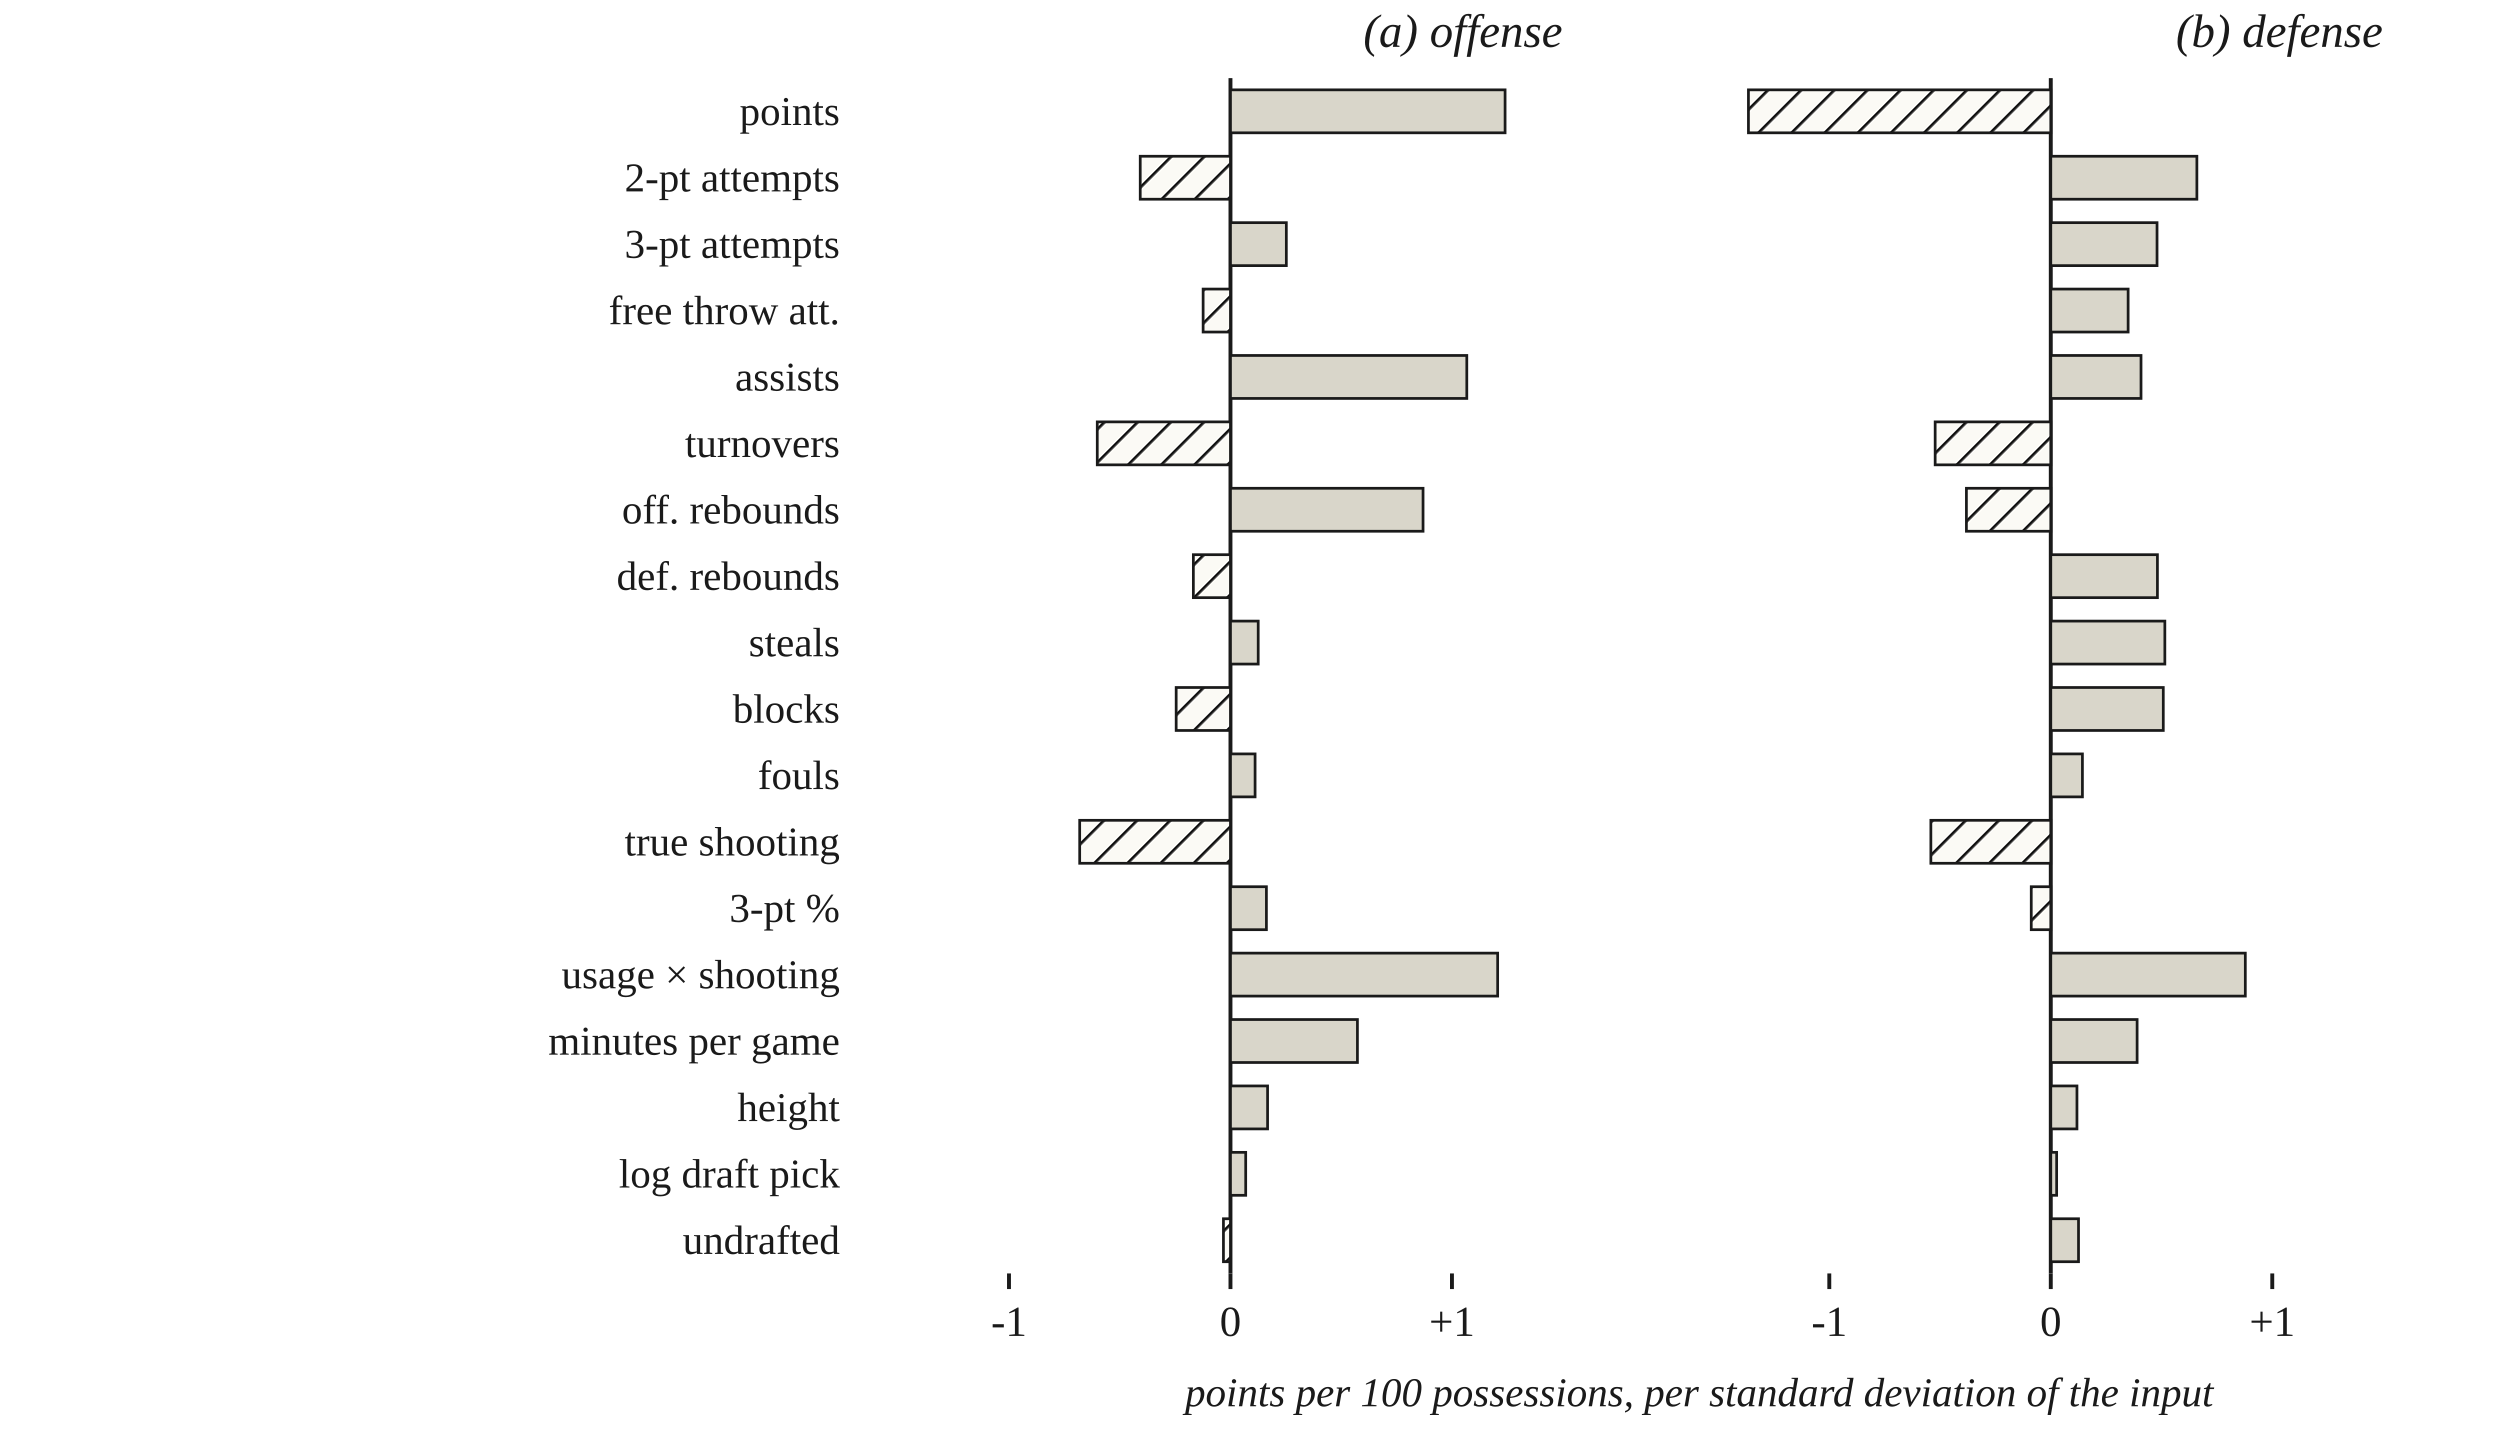
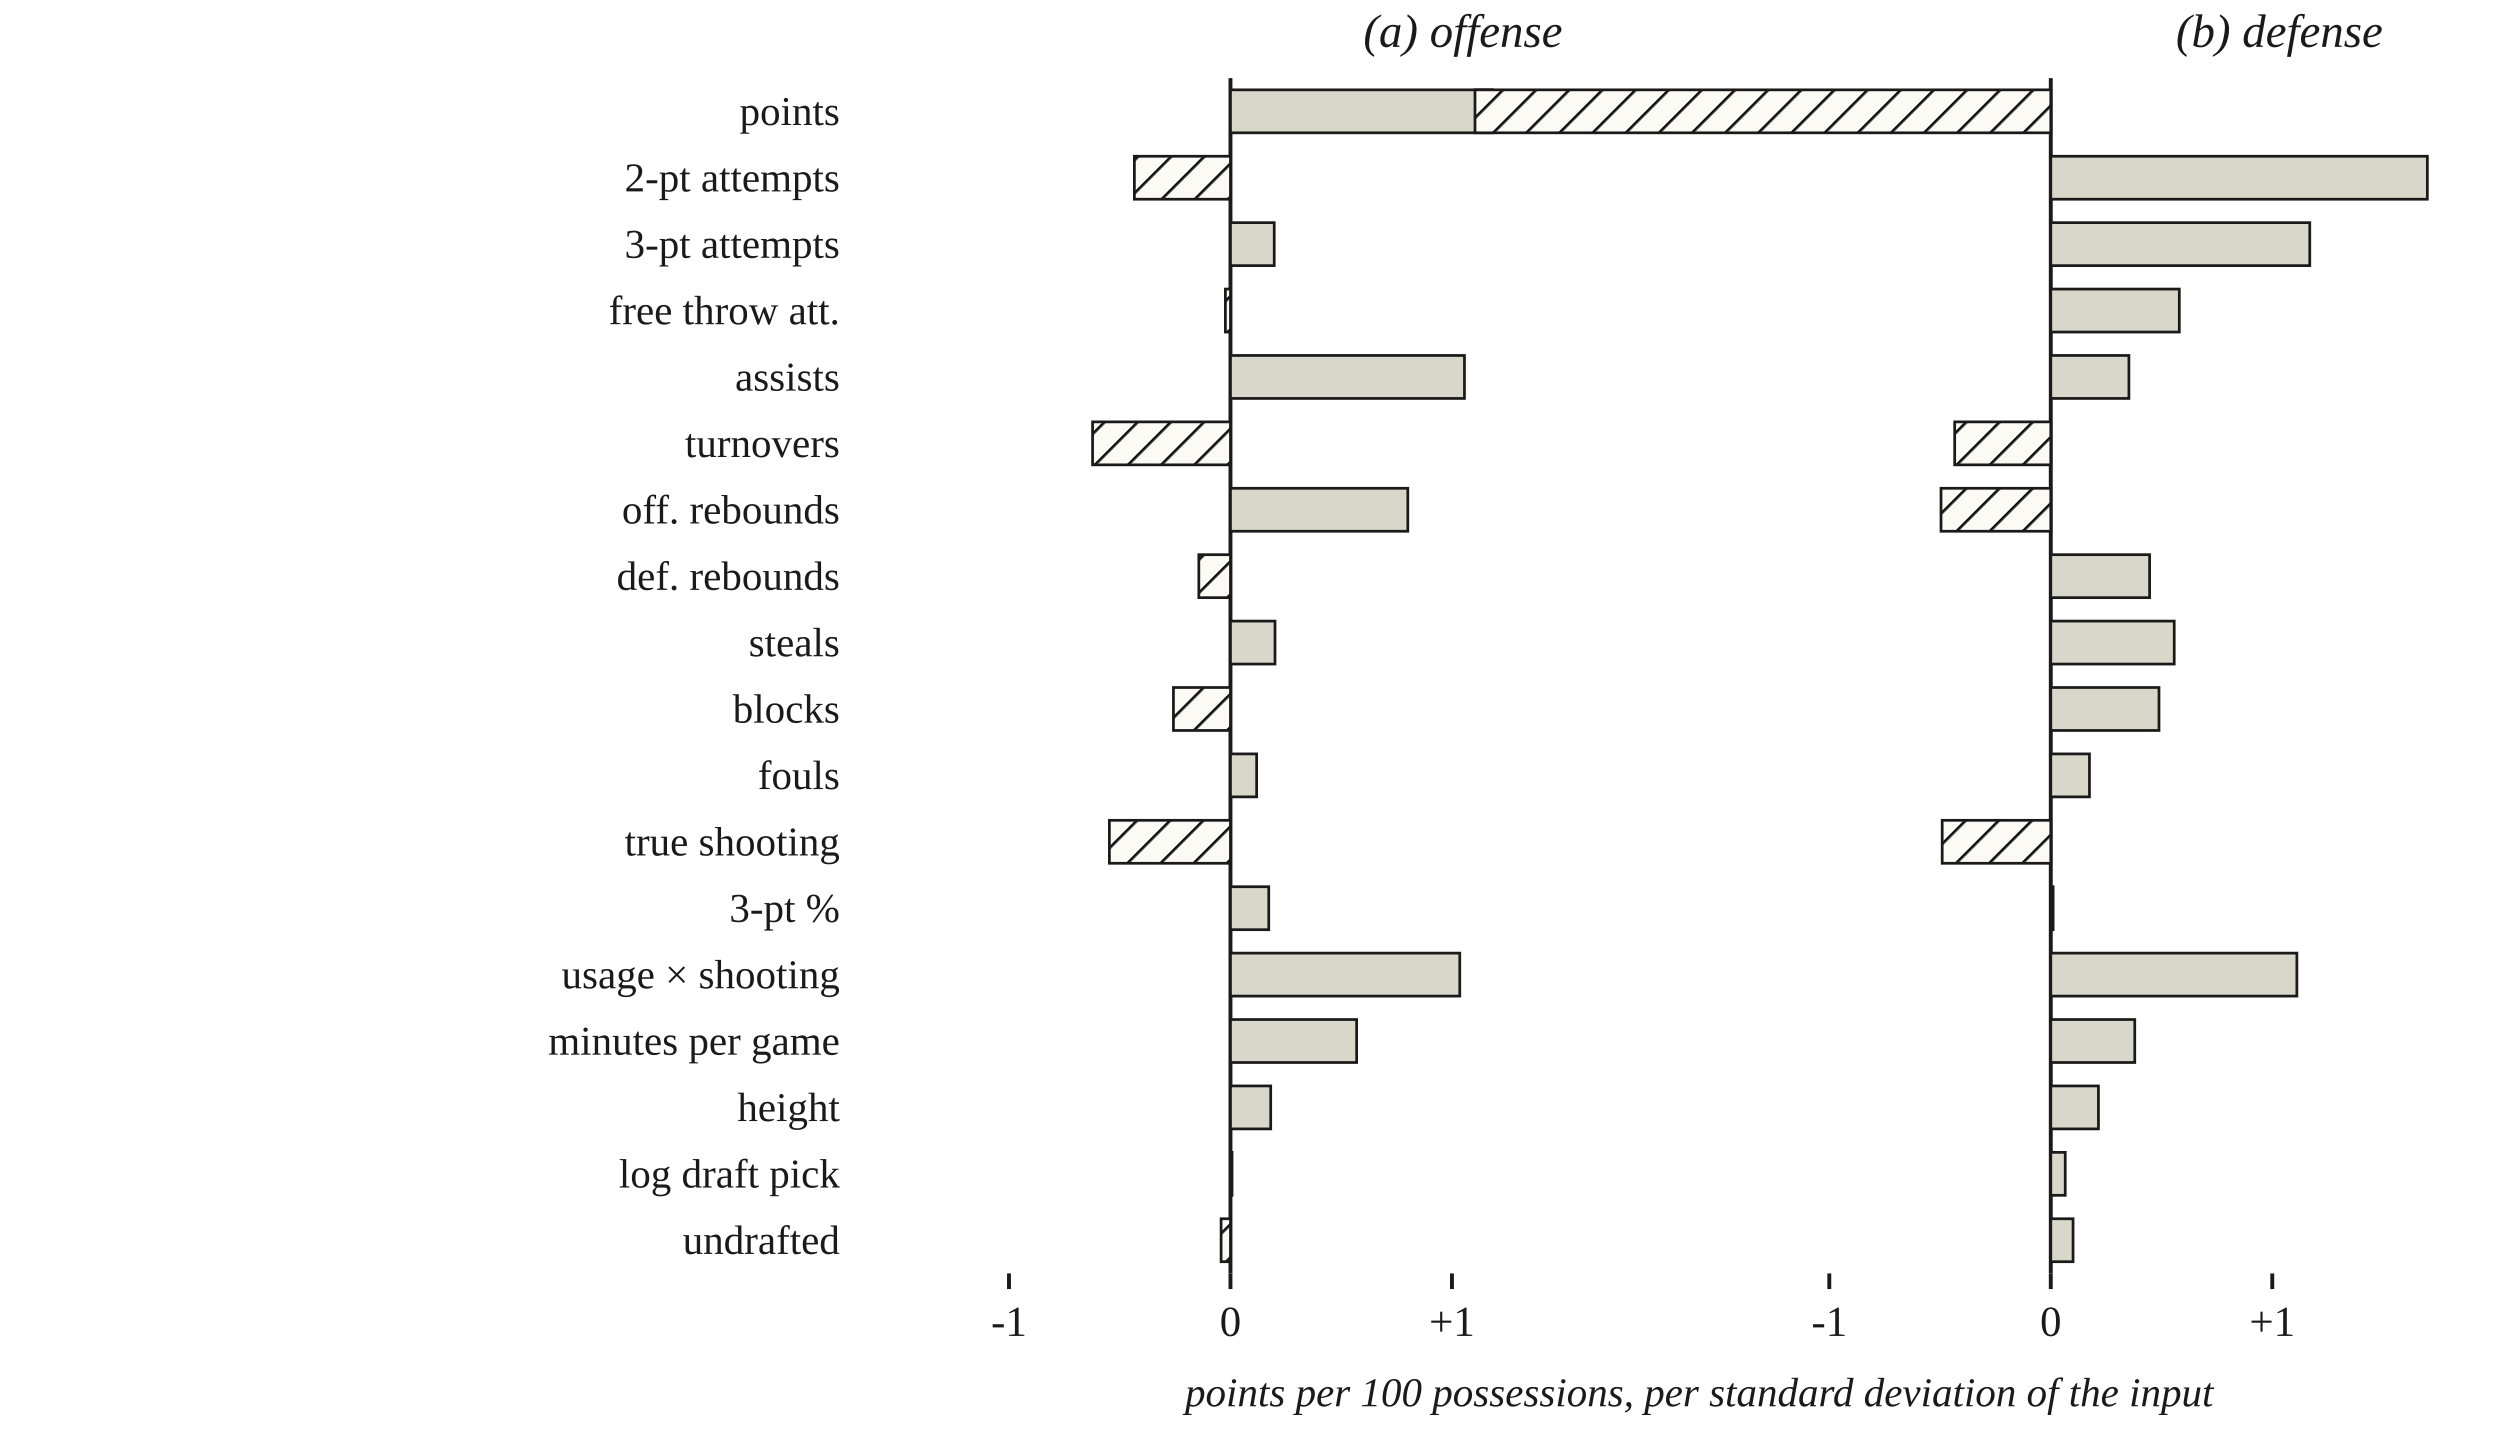
<svg xmlns="http://www.w3.org/2000/svg" viewBox="0 0 640 366" width="100%" role="img" aria-label="Bar charts of the box formula's coefficients for offense and defense">
  <defs>
    <pattern id="hatch" width="6" height="6" patternUnits="userSpaceOnUse" patternTransform="rotate(45)">
      <rect width="6" height="6" fill="#fbfaf5" />
      <line x1="0" y1="0" x2="0" y2="6" stroke="#1a1a1a" stroke-width="1.4" />
    </pattern>
    <pattern id="dots" width="5" height="5" patternUnits="userSpaceOnUse">
      <rect width="5" height="5" fill="#fbfaf5" />
      <circle cx="2.5" cy="2.5" r=".9" fill="#1a1a1a" />
    </pattern>
    <marker id="arrow" viewBox="0 0 10 10" refX="9" refY="5" markerWidth="7" markerHeight="7" orient="auto-start-reverse">
      <path d="M 0 1 L 9 5 L 0 9 z" fill="#1a1a1a" />
    </marker>
  </defs>
  <line x1="315" y1="20" x2="315" y2="326" stroke="#1a1a1a" stroke-width="1.0" />
-   <rect x="315" y="23" width="70.3" height="11" rx="0" fill="#d9d6ca" stroke="#1a1a1a" stroke-width="0.7" />
-   <rect x="291.9" y="40" width="23.1" height="11" rx="0" fill="url(#hatch)" stroke="#1a1a1a" stroke-width="0.7" />
-   <rect x="315" y="57" width="14.3" height="11" rx="0" fill="#d9d6ca" stroke="#1a1a1a" stroke-width="0.7" />
-   <rect x="308" y="74" width="7" height="11" rx="0" fill="url(#hatch)" stroke="#1a1a1a" stroke-width="0.7" />
-   <rect x="315" y="91" width="60.5" height="11" rx="0" fill="#d9d6ca" stroke="#1a1a1a" stroke-width="0.7" />
-   <rect x="280.9" y="108" width="34.1" height="11" rx="0" fill="url(#hatch)" stroke="#1a1a1a" stroke-width="0.7" />
-   <rect x="315" y="125" width="49.3" height="11" rx="0" fill="#d9d6ca" stroke="#1a1a1a" stroke-width="0.7" />
-   <rect x="305.5" y="142" width="9.5" height="11" rx="0" fill="url(#hatch)" stroke="#1a1a1a" stroke-width="0.7" />
-   <rect x="315" y="159" width="7.1" height="11" rx="0" fill="#d9d6ca" stroke="#1a1a1a" stroke-width="0.7" />
-   <rect x="301.1" y="176" width="13.9" height="11" rx="0" fill="url(#hatch)" stroke="#1a1a1a" stroke-width="0.7" />
-   <rect x="315" y="193" width="6.3" height="11" rx="0" fill="#d9d6ca" stroke="#1a1a1a" stroke-width="0.7" />
-   <rect x="276.4" y="210" width="38.6" height="11" rx="0" fill="url(#hatch)" stroke="#1a1a1a" stroke-width="0.7" />
-   <rect x="315" y="227" width="9.2" height="11" rx="0" fill="#d9d6ca" stroke="#1a1a1a" stroke-width="0.7" />
-   <rect x="315" y="244" width="68.4" height="11" rx="0" fill="#d9d6ca" stroke="#1a1a1a" stroke-width="0.7" />
-   <rect x="315" y="261" width="32.5" height="11" rx="0" fill="#d9d6ca" stroke="#1a1a1a" stroke-width="0.7" />
-   <rect x="315" y="278" width="9.5" height="11" rx="0" fill="#d9d6ca" stroke="#1a1a1a" stroke-width="0.7" />
-   <rect x="315" y="295" width="3.9" height="11" rx="0" fill="#d9d6ca" stroke="#1a1a1a" stroke-width="0.7" />
-   <rect x="313.2" y="312" width="1.8" height="11" rx="0" fill="url(#hatch)" stroke="#1a1a1a" stroke-width="0.7" />
+   <rect x="315" y="23" width="67.1" height="11" rx="0" fill="#d9d6ca" stroke="#1a1a1a" stroke-width="0.7" />
+   <rect x="290.4" y="40" width="24.6" height="11" rx="0" fill="url(#hatch)" stroke="#1a1a1a" stroke-width="0.7" />
+   <rect x="315" y="57" width="11.2" height="11" rx="0" fill="#d9d6ca" stroke="#1a1a1a" stroke-width="0.7" />
+   <rect x="313.7" y="74" width="1.3" height="11" rx="0" fill="url(#hatch)" stroke="#1a1a1a" stroke-width="0.7" />
+   <rect x="315" y="91" width="59.9" height="11" rx="0" fill="#d9d6ca" stroke="#1a1a1a" stroke-width="0.7" />
+   <rect x="279.7" y="108" width="35.3" height="11" rx="0" fill="url(#hatch)" stroke="#1a1a1a" stroke-width="0.7" />
+   <rect x="315" y="125" width="45.4" height="11" rx="0" fill="#d9d6ca" stroke="#1a1a1a" stroke-width="0.7" />
+   <rect x="306.9" y="142" width="8.1" height="11" rx="0" fill="url(#hatch)" stroke="#1a1a1a" stroke-width="0.7" />
+   <rect x="315" y="159" width="11.4" height="11" rx="0" fill="#d9d6ca" stroke="#1a1a1a" stroke-width="0.7" />
+   <rect x="300.4" y="176" width="14.6" height="11" rx="0" fill="url(#hatch)" stroke="#1a1a1a" stroke-width="0.7" />
+   <rect x="315" y="193" width="6.7" height="11" rx="0" fill="#d9d6ca" stroke="#1a1a1a" stroke-width="0.7" />
+   <rect x="284" y="210" width="31" height="11" rx="0" fill="url(#hatch)" stroke="#1a1a1a" stroke-width="0.7" />
+   <rect x="315" y="227" width="9.8" height="11" rx="0" fill="#d9d6ca" stroke="#1a1a1a" stroke-width="0.7" />
+   <rect x="315" y="244" width="58.7" height="11" rx="0" fill="#d9d6ca" stroke="#1a1a1a" stroke-width="0.7" />
+   <rect x="315" y="261" width="32.3" height="11" rx="0" fill="#d9d6ca" stroke="#1a1a1a" stroke-width="0.7" />
+   <rect x="315" y="278" width="10.3" height="11" rx="0" fill="#d9d6ca" stroke="#1a1a1a" stroke-width="0.7" />
+   <rect x="315" y="295" width="0.4" height="11" rx="0" fill="#d9d6ca" stroke="#1a1a1a" stroke-width="0.7" />
+   <rect x="312.6" y="312" width="2.4" height="11" rx="0" fill="url(#hatch)" stroke="#1a1a1a" stroke-width="0.7" />
  <line x1="258.3" y1="326" x2="258.3" y2="330" stroke="#1a1a1a" stroke-width="1.0" />
  <text x="258.3" y="342" font-size="11" text-anchor="middle" fill="#1a1a1a">-1</text>
  <line x1="315" y1="326" x2="315" y2="330" stroke="#1a1a1a" stroke-width="1.0" />
  <text x="315" y="342" font-size="11" text-anchor="middle" fill="#1a1a1a">0</text>
  <line x1="371.7" y1="326" x2="371.7" y2="330" stroke="#1a1a1a" stroke-width="1.0" />
  <text x="371.7" y="342" font-size="11" text-anchor="middle" fill="#1a1a1a">+1</text>
  <text x="400" y="12" font-size="12" text-anchor="end" fill="#1a1a1a" font-style="italic">(a) offense</text>
  <line x1="525" y1="20" x2="525" y2="326" stroke="#1a1a1a" stroke-width="1.0" />
-   <rect x="447.6" y="23" width="77.4" height="11" rx="0" fill="url(#hatch)" stroke="#1a1a1a" stroke-width="0.7" />
-   <rect x="525" y="40" width="37.4" height="11" rx="0" fill="#d9d6ca" stroke="#1a1a1a" stroke-width="0.7" />
-   <rect x="525" y="57" width="27.2" height="11" rx="0" fill="#d9d6ca" stroke="#1a1a1a" stroke-width="0.7" />
-   <rect x="525" y="74" width="19.8" height="11" rx="0" fill="#d9d6ca" stroke="#1a1a1a" stroke-width="0.7" />
-   <rect x="525" y="91" width="23.1" height="11" rx="0" fill="#d9d6ca" stroke="#1a1a1a" stroke-width="0.7" />
-   <rect x="495.4" y="108" width="29.6" height="11" rx="0" fill="url(#hatch)" stroke="#1a1a1a" stroke-width="0.7" />
-   <rect x="503.4" y="125" width="21.6" height="11" rx="0" fill="url(#hatch)" stroke="#1a1a1a" stroke-width="0.7" />
-   <rect x="525" y="142" width="27.3" height="11" rx="0" fill="#d9d6ca" stroke="#1a1a1a" stroke-width="0.7" />
-   <rect x="525" y="159" width="29.2" height="11" rx="0" fill="#d9d6ca" stroke="#1a1a1a" stroke-width="0.7" />
-   <rect x="525" y="176" width="28.8" height="11" rx="0" fill="#d9d6ca" stroke="#1a1a1a" stroke-width="0.7" />
-   <rect x="525" y="193" width="8.1" height="11" rx="0" fill="#d9d6ca" stroke="#1a1a1a" stroke-width="0.7" />
-   <rect x="494.3" y="210" width="30.7" height="11" rx="0" fill="url(#hatch)" stroke="#1a1a1a" stroke-width="0.7" />
-   <rect x="520" y="227" width="5" height="11" rx="0" fill="url(#hatch)" stroke="#1a1a1a" stroke-width="0.7" />
-   <rect x="525" y="244" width="49.8" height="11" rx="0" fill="#d9d6ca" stroke="#1a1a1a" stroke-width="0.7" />
-   <rect x="525" y="261" width="22.1" height="11" rx="0" fill="#d9d6ca" stroke="#1a1a1a" stroke-width="0.7" />
-   <rect x="525" y="278" width="6.7" height="11" rx="0" fill="#d9d6ca" stroke="#1a1a1a" stroke-width="0.7" />
-   <rect x="525" y="295" width="1.5" height="11" rx="0" fill="#d9d6ca" stroke="#1a1a1a" stroke-width="0.7" />
-   <rect x="525" y="312" width="7.1" height="11" rx="0" fill="#d9d6ca" stroke="#1a1a1a" stroke-width="0.7" />
+   <rect x="377.6" y="23" width="147.4" height="11" rx="0" fill="url(#hatch)" stroke="#1a1a1a" stroke-width="0.7" />
+   <rect x="525" y="40" width="96.4" height="11" rx="0" fill="#d9d6ca" stroke="#1a1a1a" stroke-width="0.7" />
+   <rect x="525" y="57" width="66.3" height="11" rx="0" fill="#d9d6ca" stroke="#1a1a1a" stroke-width="0.7" />
+   <rect x="525" y="74" width="32.9" height="11" rx="0" fill="#d9d6ca" stroke="#1a1a1a" stroke-width="0.7" />
+   <rect x="525" y="91" width="20" height="11" rx="0" fill="#d9d6ca" stroke="#1a1a1a" stroke-width="0.7" />
+   <rect x="500.4" y="108" width="24.6" height="11" rx="0" fill="url(#hatch)" stroke="#1a1a1a" stroke-width="0.7" />
+   <rect x="496.9" y="125" width="28.1" height="11" rx="0" fill="url(#hatch)" stroke="#1a1a1a" stroke-width="0.7" />
+   <rect x="525" y="142" width="25.3" height="11" rx="0" fill="#d9d6ca" stroke="#1a1a1a" stroke-width="0.7" />
+   <rect x="525" y="159" width="31.6" height="11" rx="0" fill="#d9d6ca" stroke="#1a1a1a" stroke-width="0.7" />
+   <rect x="525" y="176" width="27.7" height="11" rx="0" fill="#d9d6ca" stroke="#1a1a1a" stroke-width="0.7" />
+   <rect x="525" y="193" width="9.9" height="11" rx="0" fill="#d9d6ca" stroke="#1a1a1a" stroke-width="0.7" />
+   <rect x="497.2" y="210" width="27.8" height="11" rx="0" fill="url(#hatch)" stroke="#1a1a1a" stroke-width="0.7" />
+   <rect x="525" y="227" width="0.6" height="11" rx="0" fill="#d9d6ca" stroke="#1a1a1a" stroke-width="0.7" />
+   <rect x="525" y="244" width="63" height="11" rx="0" fill="#d9d6ca" stroke="#1a1a1a" stroke-width="0.7" />
+   <rect x="525" y="261" width="21.5" height="11" rx="0" fill="#d9d6ca" stroke="#1a1a1a" stroke-width="0.7" />
+   <rect x="525" y="278" width="12.2" height="11" rx="0" fill="#d9d6ca" stroke="#1a1a1a" stroke-width="0.7" />
+   <rect x="525" y="295" width="3.7" height="11" rx="0" fill="#d9d6ca" stroke="#1a1a1a" stroke-width="0.7" />
+   <rect x="525" y="312" width="5.7" height="11" rx="0" fill="#d9d6ca" stroke="#1a1a1a" stroke-width="0.7" />
  <line x1="468.3" y1="326" x2="468.3" y2="330" stroke="#1a1a1a" stroke-width="1.0" />
  <text x="468.3" y="342" font-size="11" text-anchor="middle" fill="#1a1a1a">-1</text>
  <line x1="525" y1="326" x2="525" y2="330" stroke="#1a1a1a" stroke-width="1.0" />
  <text x="525" y="342" font-size="11" text-anchor="middle" fill="#1a1a1a">0</text>
  <line x1="581.7" y1="326" x2="581.7" y2="330" stroke="#1a1a1a" stroke-width="1.0" />
  <text x="581.7" y="342" font-size="11" text-anchor="middle" fill="#1a1a1a">+1</text>
  <text x="610" y="12" font-size="12" text-anchor="end" fill="#1a1a1a" font-style="italic">(b) defense</text>
  <text x="215" y="32" font-size="10.5" text-anchor="end" fill="#1a1a1a">points</text>
  <text x="215" y="49" font-size="10.5" text-anchor="end" fill="#1a1a1a">2-pt attempts</text>
  <text x="215" y="66" font-size="10.5" text-anchor="end" fill="#1a1a1a">3-pt attempts</text>
  <text x="215" y="83" font-size="10.5" text-anchor="end" fill="#1a1a1a">free throw att.</text>
  <text x="215" y="100" font-size="10.5" text-anchor="end" fill="#1a1a1a">assists</text>
  <text x="215" y="117" font-size="10.5" text-anchor="end" fill="#1a1a1a">turnovers</text>
  <text x="215" y="134" font-size="10.5" text-anchor="end" fill="#1a1a1a">off. rebounds</text>
  <text x="215" y="151" font-size="10.5" text-anchor="end" fill="#1a1a1a">def. rebounds</text>
  <text x="215" y="168" font-size="10.5" text-anchor="end" fill="#1a1a1a">steals</text>
  <text x="215" y="185" font-size="10.5" text-anchor="end" fill="#1a1a1a">blocks</text>
  <text x="215" y="202" font-size="10.5" text-anchor="end" fill="#1a1a1a">fouls</text>
  <text x="215" y="219" font-size="10.5" text-anchor="end" fill="#1a1a1a">true shooting</text>
  <text x="215" y="236" font-size="10.5" text-anchor="end" fill="#1a1a1a">3-pt %</text>
  <text x="215" y="253" font-size="10.5" text-anchor="end" fill="#1a1a1a">usage × shooting</text>
  <text x="215" y="270" font-size="10.5" text-anchor="end" fill="#1a1a1a">minutes per game</text>
  <text x="215" y="287" font-size="10.5" text-anchor="end" fill="#1a1a1a">height</text>
  <text x="215" y="304" font-size="10.5" text-anchor="end" fill="#1a1a1a">log draft pick</text>
  <text x="215" y="321" font-size="10.5" text-anchor="end" fill="#1a1a1a">undrafted</text>
  <text x="435" y="360" font-size="10.5" text-anchor="middle" fill="#1a1a1a" font-style="italic">points per 100 possessions, per standard deviation of the input</text>
</svg>
